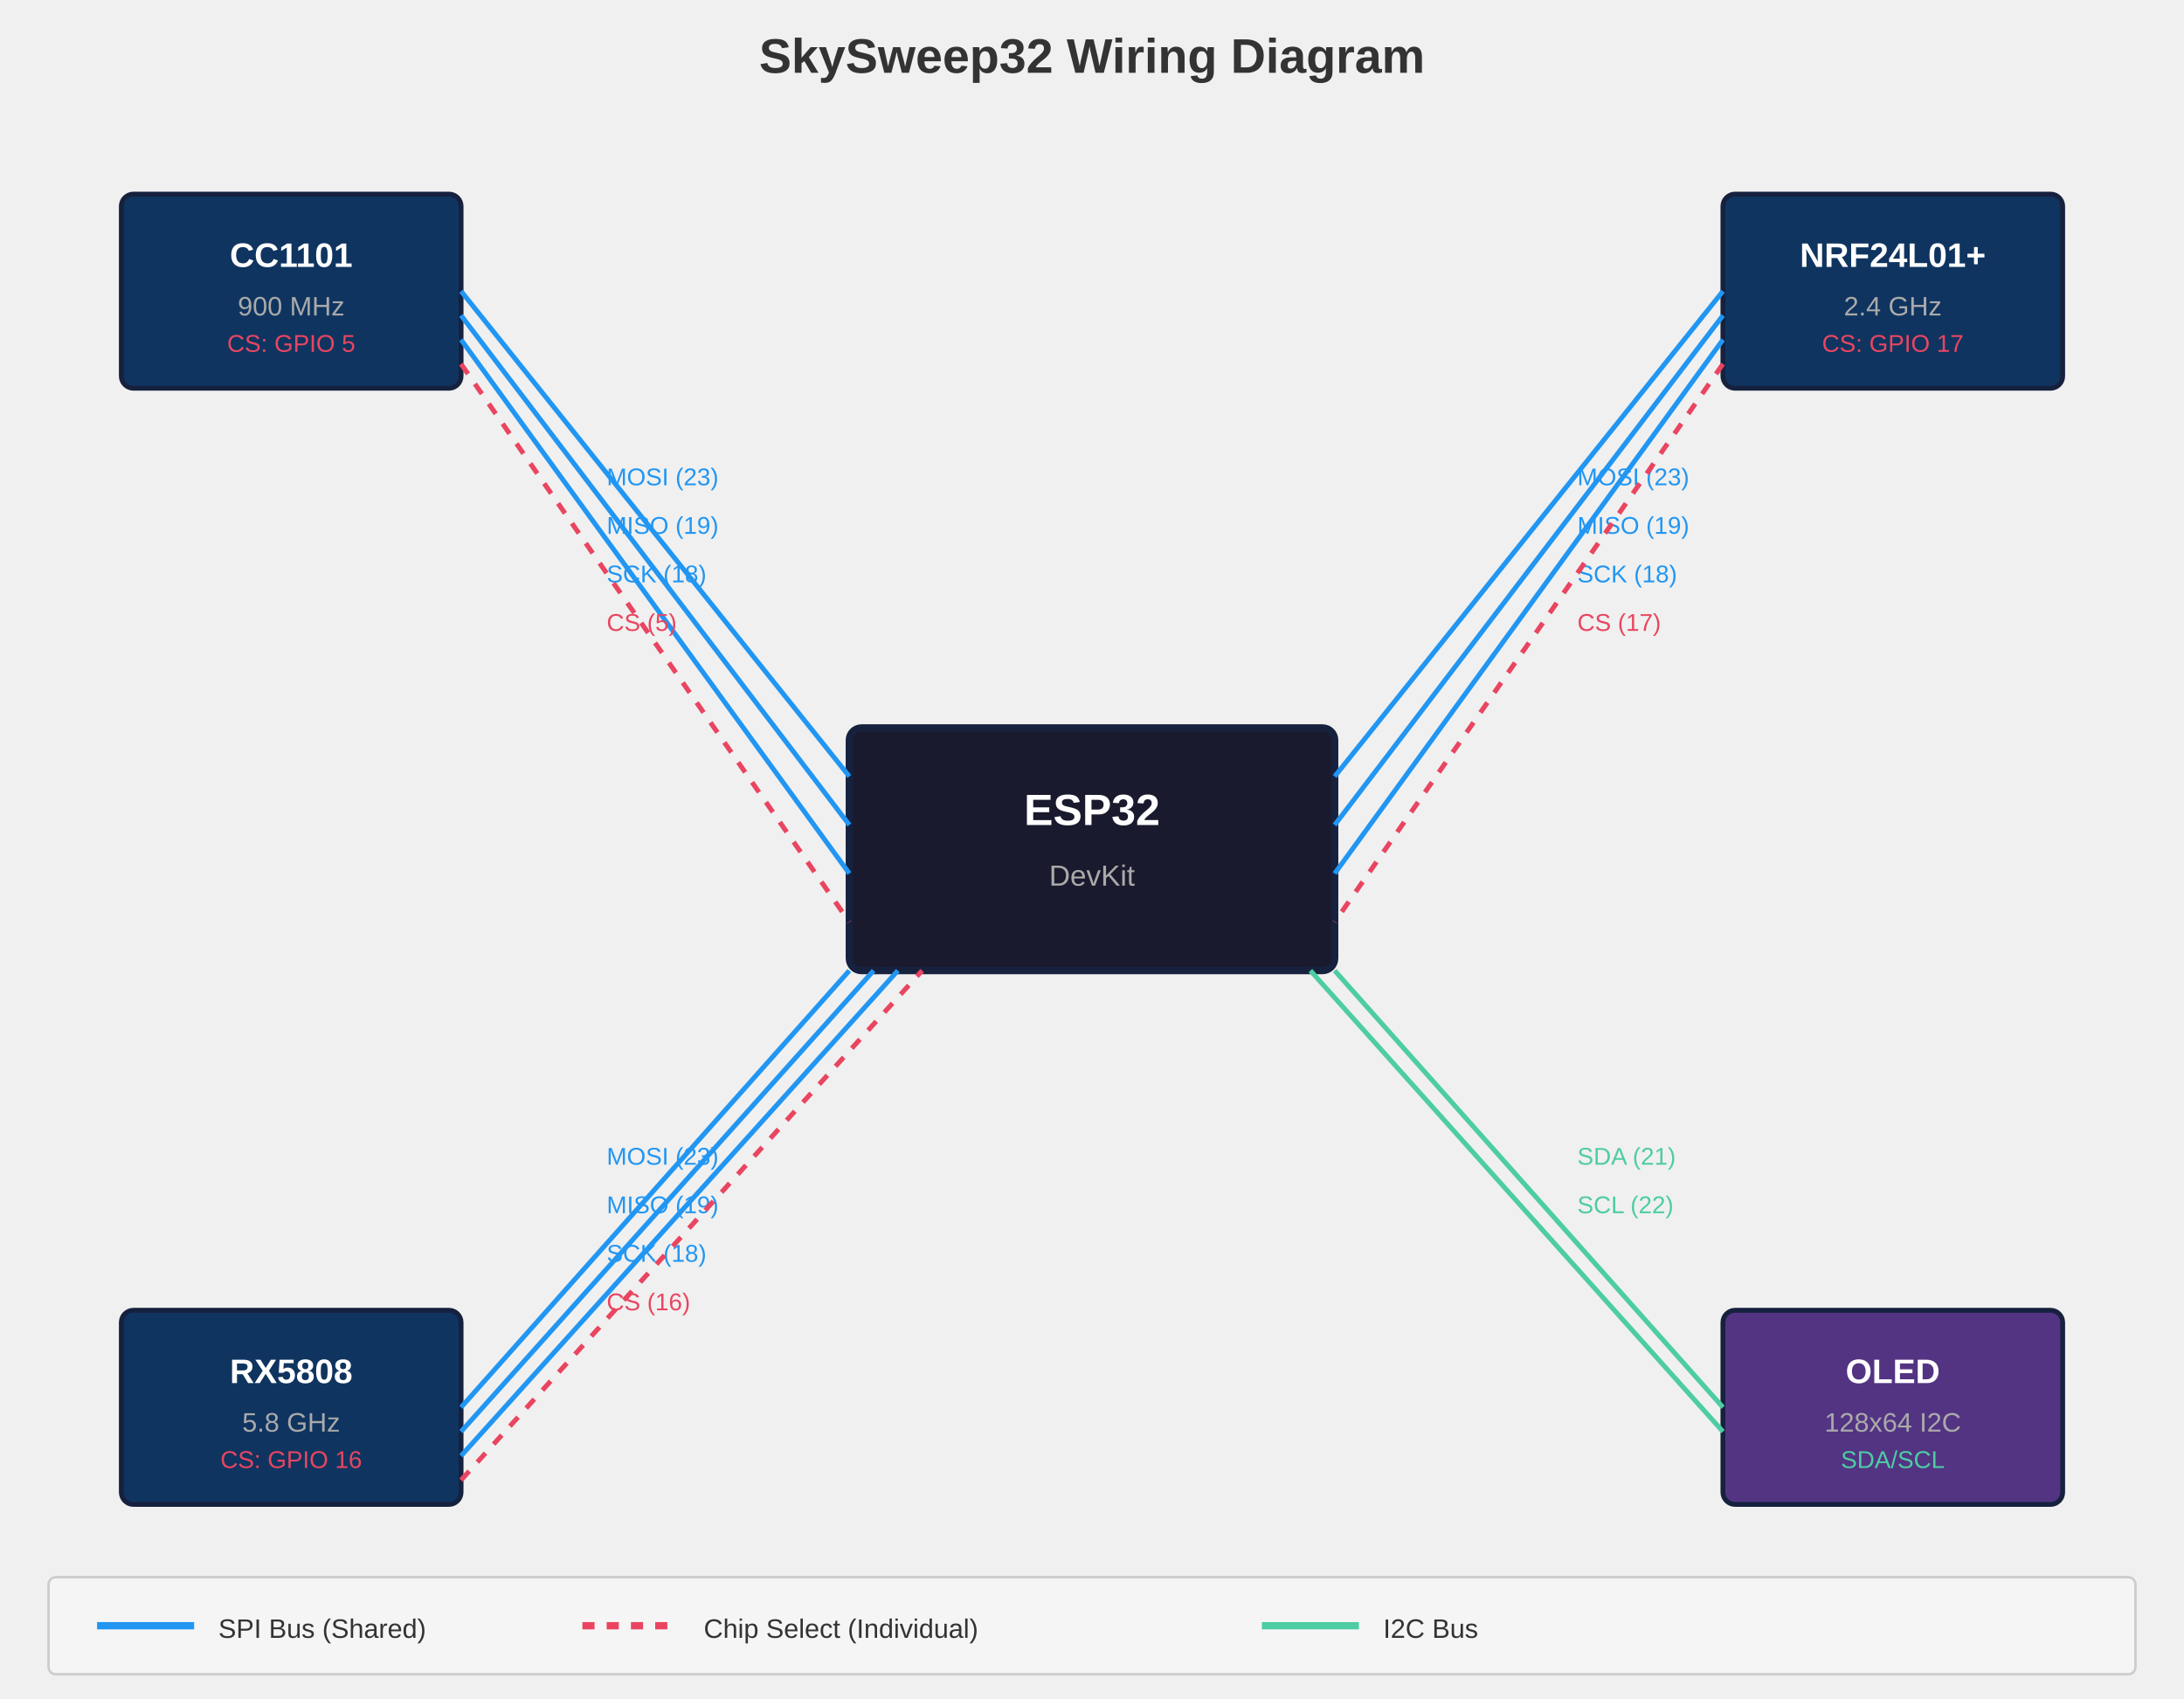
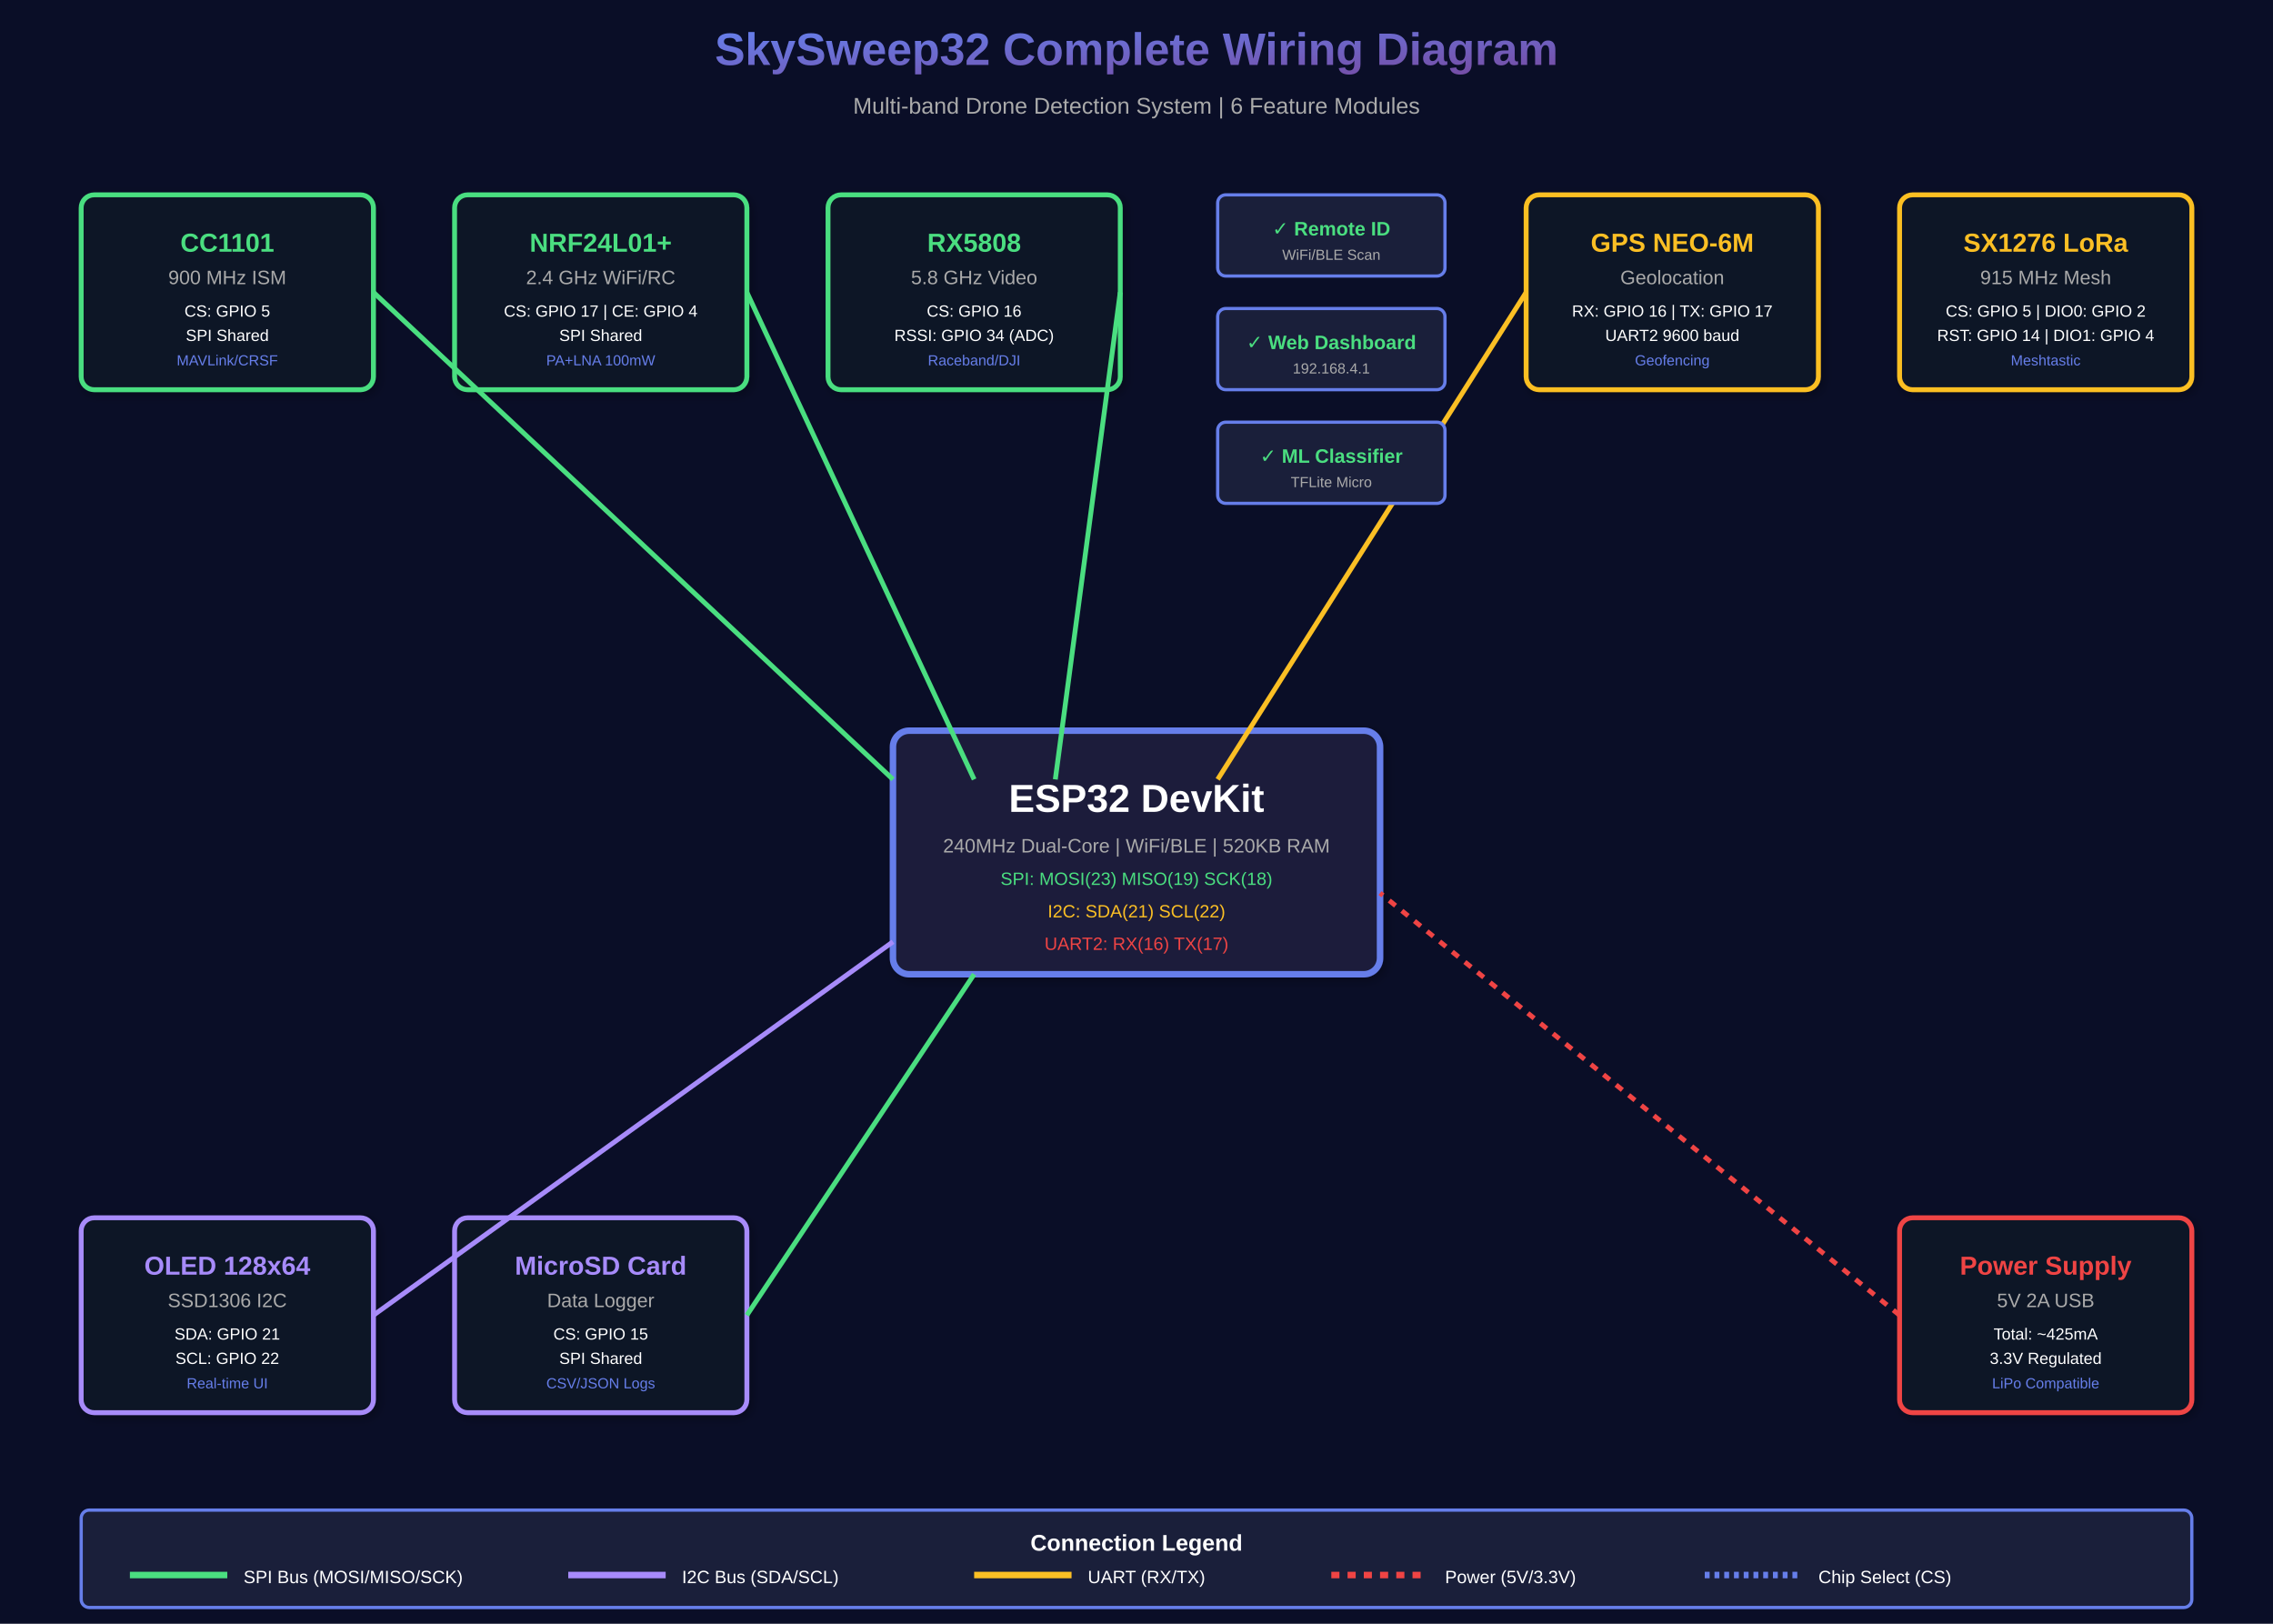
- <svg xmlns="http://www.w3.org/2000/svg" width="900" height="700">
-   <text x="450" y="30" font-family="Arial, sans-serif" font-size="20" font-weight="bold" text-anchor="middle" fill="#333">
-     SkySweep32 Wiring Diagram
-   </text>
-   <rect x="350" y="300" width="200" height="100" fill="#1a1a2e" stroke="#16213e" stroke-width="3" rx="5" />
-   <text x="450" y="340" font-family="Arial, sans-serif" font-size="18" font-weight="bold" text-anchor="middle" fill="#fff">
-     ESP32
-   </text>
-   <text x="450" y="365" font-family="Arial, sans-serif" font-size="12" text-anchor="middle" fill="#aaa">
-     DevKit
-   </text>
-   <rect x="50" y="80" width="140" height="80" fill="#0f3460" stroke="#16213e" stroke-width="2" rx="5" />
-   <text x="120" y="110" font-family="Arial, sans-serif" font-size="14" font-weight="bold" text-anchor="middle" fill="#fff">
+ <svg xmlns="http://www.w3.org/2000/svg" width="1400" height="1000">
+   <defs>
+     <linearGradient id="grad1" x1="0%" y1="0%" x2="100%" y2="100%">
+       <stop offset="0%" style="stop-color:#667eea;stop-opacity:1" />
+       <stop offset="100%" style="stop-color:#764ba2;stop-opacity:1" />
+     </linearGradient>
+     <filter id="shadow">
+       <feDropShadow dx="2" dy="2" stdDeviation="3" flood-opacity="0.3" />
+     </filter>
+   </defs>
+   <rect width="1400" height="1000" fill="#0a0e27" />
+   <text x="700" y="40" font-family="Arial, sans-serif" font-size="28" font-weight="bold" text-anchor="middle" fill="url(#grad1)">
+     SkySweep32 Complete Wiring Diagram
+   </text>
+   <text x="700" y="70" font-family="Arial, sans-serif" font-size="14" text-anchor="middle" fill="#aaa">
+     Multi-band Drone Detection System | 6 Feature Modules
+   </text>
+   <rect x="550" y="450" width="300" height="150" fill="#1a1f3a" stroke="#667eea" stroke-width="4" rx="10" filter="url(#shadow)" />
+   <text x="700" y="500" font-family="Arial, sans-serif" font-size="24" font-weight="bold" text-anchor="middle" fill="#fff">
+     ESP32 DevKit
+   </text>
+   <text x="700" y="525" font-family="Arial, sans-serif" font-size="12" text-anchor="middle" fill="#aaa">
+     240MHz Dual-Core | WiFi/BLE | 520KB RAM
+   </text>
+   <text x="700" y="545" font-family="Arial, sans-serif" font-size="11" text-anchor="middle" fill="#4ade80">
+     SPI: MOSI(23) MISO(19) SCK(18)
+   </text>
+   <text x="700" y="565" font-family="Arial, sans-serif" font-size="11" text-anchor="middle" fill="#fbbf24">
+     I2C: SDA(21) SCL(22)
+   </text>
+   <text x="700" y="585" font-family="Arial, sans-serif" font-size="11" text-anchor="middle" fill="#ef4444">
+     UART2: RX(16) TX(17)
+   </text>
+   <rect x="50" y="120" width="180" height="120" fill="#0f1425" stroke="#4ade80" stroke-width="3" rx="8" filter="url(#shadow)" />
+   <text x="140" y="155" font-family="Arial, sans-serif" font-size="16" font-weight="bold" text-anchor="middle" fill="#4ade80">
    CC1101
  </text>
-   <text x="120" y="130" font-family="Arial, sans-serif" font-size="11" text-anchor="middle" fill="#aaa">
-     900 MHz
-   </text>
-   <text x="120" y="145" font-family="Arial, sans-serif" font-size="10" text-anchor="middle" fill="#e94560">
+   <text x="140" y="175" font-family="Arial, sans-serif" font-size="12" text-anchor="middle" fill="#aaa">
+     900 MHz ISM
+   </text>
+   <text x="140" y="195" font-family="Arial, sans-serif" font-size="10" text-anchor="middle" fill="#fff">
    CS: GPIO 5
  </text>
-   <rect x="710" y="80" width="140" height="80" fill="#0f3460" stroke="#16213e" stroke-width="2" rx="5" />
-   <text x="780" y="110" font-family="Arial, sans-serif" font-size="14" font-weight="bold" text-anchor="middle" fill="#fff">
+   <text x="140" y="210" font-family="Arial, sans-serif" font-size="10" text-anchor="middle" fill="#fff">
+     SPI Shared
+   </text>
+   <text x="140" y="225" font-family="Arial, sans-serif" font-size="9" text-anchor="middle" fill="#667eea">
+     MAVLink/CRSF
+   </text>
+   <rect x="280" y="120" width="180" height="120" fill="#0f1425" stroke="#4ade80" stroke-width="3" rx="8" filter="url(#shadow)" />
+   <text x="370" y="155" font-family="Arial, sans-serif" font-size="16" font-weight="bold" text-anchor="middle" fill="#4ade80">
    NRF24L01+
  </text>
-   <text x="780" y="130" font-family="Arial, sans-serif" font-size="11" text-anchor="middle" fill="#aaa">
-     2.4 GHz
-   </text>
-   <text x="780" y="145" font-family="Arial, sans-serif" font-size="10" text-anchor="middle" fill="#e94560">
-     CS: GPIO 17
-   </text>
-   <rect x="50" y="540" width="140" height="80" fill="#0f3460" stroke="#16213e" stroke-width="2" rx="5" />
-   <text x="120" y="570" font-family="Arial, sans-serif" font-size="14" font-weight="bold" text-anchor="middle" fill="#fff">
+   <text x="370" y="175" font-family="Arial, sans-serif" font-size="12" text-anchor="middle" fill="#aaa">
+     2.4 GHz WiFi/RC
+   </text>
+   <text x="370" y="195" font-family="Arial, sans-serif" font-size="10" text-anchor="middle" fill="#fff">
+     CS: GPIO 17 | CE: GPIO 4
+   </text>
+   <text x="370" y="210" font-family="Arial, sans-serif" font-size="10" text-anchor="middle" fill="#fff">
+     SPI Shared
+   </text>
+   <text x="370" y="225" font-family="Arial, sans-serif" font-size="9" text-anchor="middle" fill="#667eea">
+     PA+LNA 100mW
+   </text>
+   <rect x="510" y="120" width="180" height="120" fill="#0f1425" stroke="#4ade80" stroke-width="3" rx="8" filter="url(#shadow)" />
+   <text x="600" y="155" font-family="Arial, sans-serif" font-size="16" font-weight="bold" text-anchor="middle" fill="#4ade80">
    RX5808
  </text>
-   <text x="120" y="590" font-family="Arial, sans-serif" font-size="11" text-anchor="middle" fill="#aaa">
-     5.8 GHz
-   </text>
-   <text x="120" y="605" font-family="Arial, sans-serif" font-size="10" text-anchor="middle" fill="#e94560">
+   <text x="600" y="175" font-family="Arial, sans-serif" font-size="12" text-anchor="middle" fill="#aaa">
+     5.8 GHz Video
+   </text>
+   <text x="600" y="195" font-family="Arial, sans-serif" font-size="10" text-anchor="middle" fill="#fff">
    CS: GPIO 16
  </text>
-   <rect x="710" y="540" width="140" height="80" fill="#533483" stroke="#16213e" stroke-width="2" rx="5" />
-   <text x="780" y="570" font-family="Arial, sans-serif" font-size="14" font-weight="bold" text-anchor="middle" fill="#fff">
-     OLED
-   </text>
-   <text x="780" y="590" font-family="Arial, sans-serif" font-size="11" text-anchor="middle" fill="#aaa">
-     128x64 I2C
-   </text>
-   <text x="780" y="605" font-family="Arial, sans-serif" font-size="10" text-anchor="middle" fill="#4ecca3">
-     SDA/SCL
-   </text>
-   <line x1="190" y1="120" x2="350" y2="320" stroke="#2196F3" stroke-width="2" />
-   <text x="250" y="200" font-family="Arial, sans-serif" font-size="10" fill="#2196F3">MOSI (23)</text>
-   <line x1="190" y1="130" x2="350" y2="340" stroke="#2196F3" stroke-width="2" />
-   <text x="250" y="220" font-family="Arial, sans-serif" font-size="10" fill="#2196F3">MISO (19)</text>
-   <line x1="190" y1="140" x2="350" y2="360" stroke="#2196F3" stroke-width="2" />
-   <text x="250" y="240" font-family="Arial, sans-serif" font-size="10" fill="#2196F3">SCK (18)</text>
-   <line x1="190" y1="150" x2="350" y2="380" stroke="#e94560" stroke-width="2" stroke-dasharray="5,5" />
-   <text x="250" y="260" font-family="Arial, sans-serif" font-size="10" fill="#e94560">CS (5)</text>
-   <line x1="710" y1="120" x2="550" y2="320" stroke="#2196F3" stroke-width="2" />
-   <text x="650" y="200" font-family="Arial, sans-serif" font-size="10" fill="#2196F3">MOSI (23)</text>
-   <line x1="710" y1="130" x2="550" y2="340" stroke="#2196F3" stroke-width="2" />
-   <text x="650" y="220" font-family="Arial, sans-serif" font-size="10" fill="#2196F3">MISO (19)</text>
-   <line x1="710" y1="140" x2="550" y2="360" stroke="#2196F3" stroke-width="2" />
-   <text x="650" y="240" font-family="Arial, sans-serif" font-size="10" fill="#2196F3">SCK (18)</text>
-   <line x1="710" y1="150" x2="550" y2="380" stroke="#e94560" stroke-width="2" stroke-dasharray="5,5" />
-   <text x="650" y="260" font-family="Arial, sans-serif" font-size="10" fill="#e94560">CS (17)</text>
-   <line x1="190" y1="580" x2="350" y2="400" stroke="#2196F3" stroke-width="2" />
-   <text x="250" y="480" font-family="Arial, sans-serif" font-size="10" fill="#2196F3">MOSI (23)</text>
-   <line x1="190" y1="590" x2="360" y2="400" stroke="#2196F3" stroke-width="2" />
-   <text x="250" y="500" font-family="Arial, sans-serif" font-size="10" fill="#2196F3">MISO (19)</text>
-   <line x1="190" y1="600" x2="370" y2="400" stroke="#2196F3" stroke-width="2" />
-   <text x="250" y="520" font-family="Arial, sans-serif" font-size="10" fill="#2196F3">SCK (18)</text>
-   <line x1="190" y1="610" x2="380" y2="400" stroke="#e94560" stroke-width="2" stroke-dasharray="5,5" />
-   <text x="250" y="540" font-family="Arial, sans-serif" font-size="10" fill="#e94560">CS (16)</text>
-   <line x1="710" y1="580" x2="550" y2="400" stroke="#4ecca3" stroke-width="2" />
-   <text x="650" y="480" font-family="Arial, sans-serif" font-size="10" fill="#4ecca3">SDA (21)</text>
-   <line x1="710" y1="590" x2="540" y2="400" stroke="#4ecca3" stroke-width="2" />
-   <text x="650" y="500" font-family="Arial, sans-serif" font-size="10" fill="#4ecca3">SCL (22)</text>
-   <rect x="20" y="650" width="860" height="40" fill="#f5f5f5" stroke="#ccc" stroke-width="1" rx="3" />
-   <line x1="40" y1="670" x2="80" y2="670" stroke="#2196F3" stroke-width="3" />
-   <text x="90" y="675" font-family="Arial, sans-serif" font-size="11" fill="#333">SPI Bus (Shared)</text>
-   <line x1="240" y1="670" x2="280" y2="670" stroke="#e94560" stroke-width="3" stroke-dasharray="5,5" />
-   <text x="290" y="675" font-family="Arial, sans-serif" font-size="11" fill="#333">Chip Select (Individual)</text>
-   <line x1="520" y1="670" x2="560" y2="670" stroke="#4ecca3" stroke-width="3" />
-   <text x="570" y="675" font-family="Arial, sans-serif" font-size="11" fill="#333">I2C Bus</text>
+   <text x="600" y="210" font-family="Arial, sans-serif" font-size="10" text-anchor="middle" fill="#fff">
+     RSSI: GPIO 34 (ADC)
+   </text>
+   <text x="600" y="225" font-family="Arial, sans-serif" font-size="9" text-anchor="middle" fill="#667eea">
+     Raceband/DJI
+   </text>
+   <rect x="940" y="120" width="180" height="120" fill="#0f1425" stroke="#fbbf24" stroke-width="3" rx="8" filter="url(#shadow)" />
+   <text x="1030" y="155" font-family="Arial, sans-serif" font-size="16" font-weight="bold" text-anchor="middle" fill="#fbbf24">
+     GPS NEO-6M
+   </text>
+   <text x="1030" y="175" font-family="Arial, sans-serif" font-size="12" text-anchor="middle" fill="#aaa">
+     Geolocation
+   </text>
+   <text x="1030" y="195" font-family="Arial, sans-serif" font-size="10" text-anchor="middle" fill="#fff">
+     RX: GPIO 16 | TX: GPIO 17
+   </text>
+   <text x="1030" y="210" font-family="Arial, sans-serif" font-size="10" text-anchor="middle" fill="#fff">
+     UART2 9600 baud
+   </text>
+   <text x="1030" y="225" font-family="Arial, sans-serif" font-size="9" text-anchor="middle" fill="#667eea">
+     Geofencing
+   </text>
+   <rect x="1170" y="120" width="180" height="120" fill="#0f1425" stroke="#fbbf24" stroke-width="3" rx="8" filter="url(#shadow)" />
+   <text x="1260" y="155" font-family="Arial, sans-serif" font-size="16" font-weight="bold" text-anchor="middle" fill="#fbbf24">
+     SX1276 LoRa
+   </text>
+   <text x="1260" y="175" font-family="Arial, sans-serif" font-size="12" text-anchor="middle" fill="#aaa">
+     915 MHz Mesh
+   </text>
+   <text x="1260" y="195" font-family="Arial, sans-serif" font-size="10" text-anchor="middle" fill="#fff">
+     CS: GPIO 5 | DIO0: GPIO 2
+   </text>
+   <text x="1260" y="210" font-family="Arial, sans-serif" font-size="10" text-anchor="middle" fill="#fff">
+     RST: GPIO 14 | DIO1: GPIO 4
+   </text>
+   <text x="1260" y="225" font-family="Arial, sans-serif" font-size="9" text-anchor="middle" fill="#667eea">
+     Meshtastic
+   </text>
+   <rect x="50" y="750" width="180" height="120" fill="#0f1425" stroke="#a78bfa" stroke-width="3" rx="8" filter="url(#shadow)" />
+   <text x="140" y="785" font-family="Arial, sans-serif" font-size="16" font-weight="bold" text-anchor="middle" fill="#a78bfa">
+     OLED 128x64
+   </text>
+   <text x="140" y="805" font-family="Arial, sans-serif" font-size="12" text-anchor="middle" fill="#aaa">
+     SSD1306 I2C
+   </text>
+   <text x="140" y="825" font-family="Arial, sans-serif" font-size="10" text-anchor="middle" fill="#fff">
+     SDA: GPIO 21
+   </text>
+   <text x="140" y="840" font-family="Arial, sans-serif" font-size="10" text-anchor="middle" fill="#fff">
+     SCL: GPIO 22
+   </text>
+   <text x="140" y="855" font-family="Arial, sans-serif" font-size="9" text-anchor="middle" fill="#667eea">
+     Real-time UI
+   </text>
+   <rect x="280" y="750" width="180" height="120" fill="#0f1425" stroke="#a78bfa" stroke-width="3" rx="8" filter="url(#shadow)" />
+   <text x="370" y="785" font-family="Arial, sans-serif" font-size="16" font-weight="bold" text-anchor="middle" fill="#a78bfa">
+     MicroSD Card
+   </text>
+   <text x="370" y="805" font-family="Arial, sans-serif" font-size="12" text-anchor="middle" fill="#aaa">
+     Data Logger
+   </text>
+   <text x="370" y="825" font-family="Arial, sans-serif" font-size="10" text-anchor="middle" fill="#fff">
+     CS: GPIO 15
+   </text>
+   <text x="370" y="840" font-family="Arial, sans-serif" font-size="10" text-anchor="middle" fill="#fff">
+     SPI Shared
+   </text>
+   <text x="370" y="855" font-family="Arial, sans-serif" font-size="9" text-anchor="middle" fill="#667eea">
+     CSV/JSON Logs
+   </text>
+   <rect x="1170" y="750" width="180" height="120" fill="#0f1425" stroke="#ef4444" stroke-width="3" rx="8" filter="url(#shadow)" />
+   <text x="1260" y="785" font-family="Arial, sans-serif" font-size="16" font-weight="bold" text-anchor="middle" fill="#ef4444">
+     Power Supply
+   </text>
+   <text x="1260" y="805" font-family="Arial, sans-serif" font-size="12" text-anchor="middle" fill="#aaa">
+     5V 2A USB
+   </text>
+   <text x="1260" y="825" font-family="Arial, sans-serif" font-size="10" text-anchor="middle" fill="#fff">
+     Total: ~425mA
+   </text>
+   <text x="1260" y="840" font-family="Arial, sans-serif" font-size="10" text-anchor="middle" fill="#fff">
+     3.3V Regulated
+   </text>
+   <text x="1260" y="855" font-family="Arial, sans-serif" font-size="9" text-anchor="middle" fill="#667eea">
+     LiPo Compatible
+   </text>
+   <line x1="230" y1="180" x2="550" y2="480" stroke="#4ade80" stroke-width="3" />
+   <line x1="460" y1="180" x2="600" y2="480" stroke="#4ade80" stroke-width="3" />
+   <line x1="690" y1="180" x2="650" y2="480" stroke="#4ade80" stroke-width="3" />
+   <line x1="460" y1="810" x2="600" y2="600" stroke="#4ade80" stroke-width="3" />
+   <line x1="230" y1="810" x2="550" y2="580" stroke="#a78bfa" stroke-width="3" />
+   <line x1="940" y1="180" x2="750" y2="480" stroke="#fbbf24" stroke-width="3" />
+   <line x1="1170" y1="810" x2="850" y2="550" stroke="#ef4444" stroke-width="3" stroke-dasharray="5,5" />
+   <rect x="750" y="120" width="140" height="50" fill="#1a1f3a" stroke="#667eea" stroke-width="2" rx="5" />
+   <text x="820" y="145" font-family="Arial, sans-serif" font-size="12" font-weight="bold" text-anchor="middle" fill="#4ade80">
+     ✓ Remote ID
+   </text>
+   <text x="820" y="160" font-family="Arial, sans-serif" font-size="9" text-anchor="middle" fill="#aaa">
+     WiFi/BLE Scan
+   </text>
+   <rect x="750" y="190" width="140" height="50" fill="#1a1f3a" stroke="#667eea" stroke-width="2" rx="5" />
+   <text x="820" y="215" font-family="Arial, sans-serif" font-size="12" font-weight="bold" text-anchor="middle" fill="#4ade80">
+     ✓ Web Dashboard
+   </text>
+   <text x="820" y="230" font-family="Arial, sans-serif" font-size="9" text-anchor="middle" fill="#aaa">
+     192.168.4.1
+   </text>
+   <rect x="750" y="260" width="140" height="50" fill="#1a1f3a" stroke="#667eea" stroke-width="2" rx="5" />
+   <text x="820" y="285" font-family="Arial, sans-serif" font-size="12" font-weight="bold" text-anchor="middle" fill="#4ade80">
+     ✓ ML Classifier
+   </text>
+   <text x="820" y="300" font-family="Arial, sans-serif" font-size="9" text-anchor="middle" fill="#aaa">
+     TFLite Micro
+   </text>
+   <rect x="50" y="930" width="1300" height="60" fill="#1a1f3a" stroke="#667eea" stroke-width="2" rx="5" />
+   <text x="700" y="955" font-family="Arial, sans-serif" font-size="14" font-weight="bold" text-anchor="middle" fill="#fff">
+     Connection Legend
+   </text>
+   <line x1="80" y1="970" x2="140" y2="970" stroke="#4ade80" stroke-width="4" />
+   <text x="150" y="975" font-family="Arial, sans-serif" font-size="11" fill="#fff">SPI Bus (MOSI/MISO/SCK)</text>
+   <line x1="350" y1="970" x2="410" y2="970" stroke="#a78bfa" stroke-width="4" />
+   <text x="420" y="975" font-family="Arial, sans-serif" font-size="11" fill="#fff">I2C Bus (SDA/SCL)</text>
+   <line x1="600" y1="970" x2="660" y2="970" stroke="#fbbf24" stroke-width="4" />
+   <text x="670" y="975" font-family="Arial, sans-serif" font-size="11" fill="#fff">UART (RX/TX)</text>
+   <line x1="820" y1="970" x2="880" y2="970" stroke="#ef4444" stroke-width="4" stroke-dasharray="5,5" />
+   <text x="890" y="975" font-family="Arial, sans-serif" font-size="11" fill="#fff">Power (5V/3.3V)</text>
+   <line x1="1050" y1="970" x2="1110" y2="970" stroke="#667eea" stroke-width="4" stroke-dasharray="3,3" />
+   <text x="1120" y="975" font-family="Arial, sans-serif" font-size="11" fill="#fff">Chip Select (CS)</text>
</svg>
